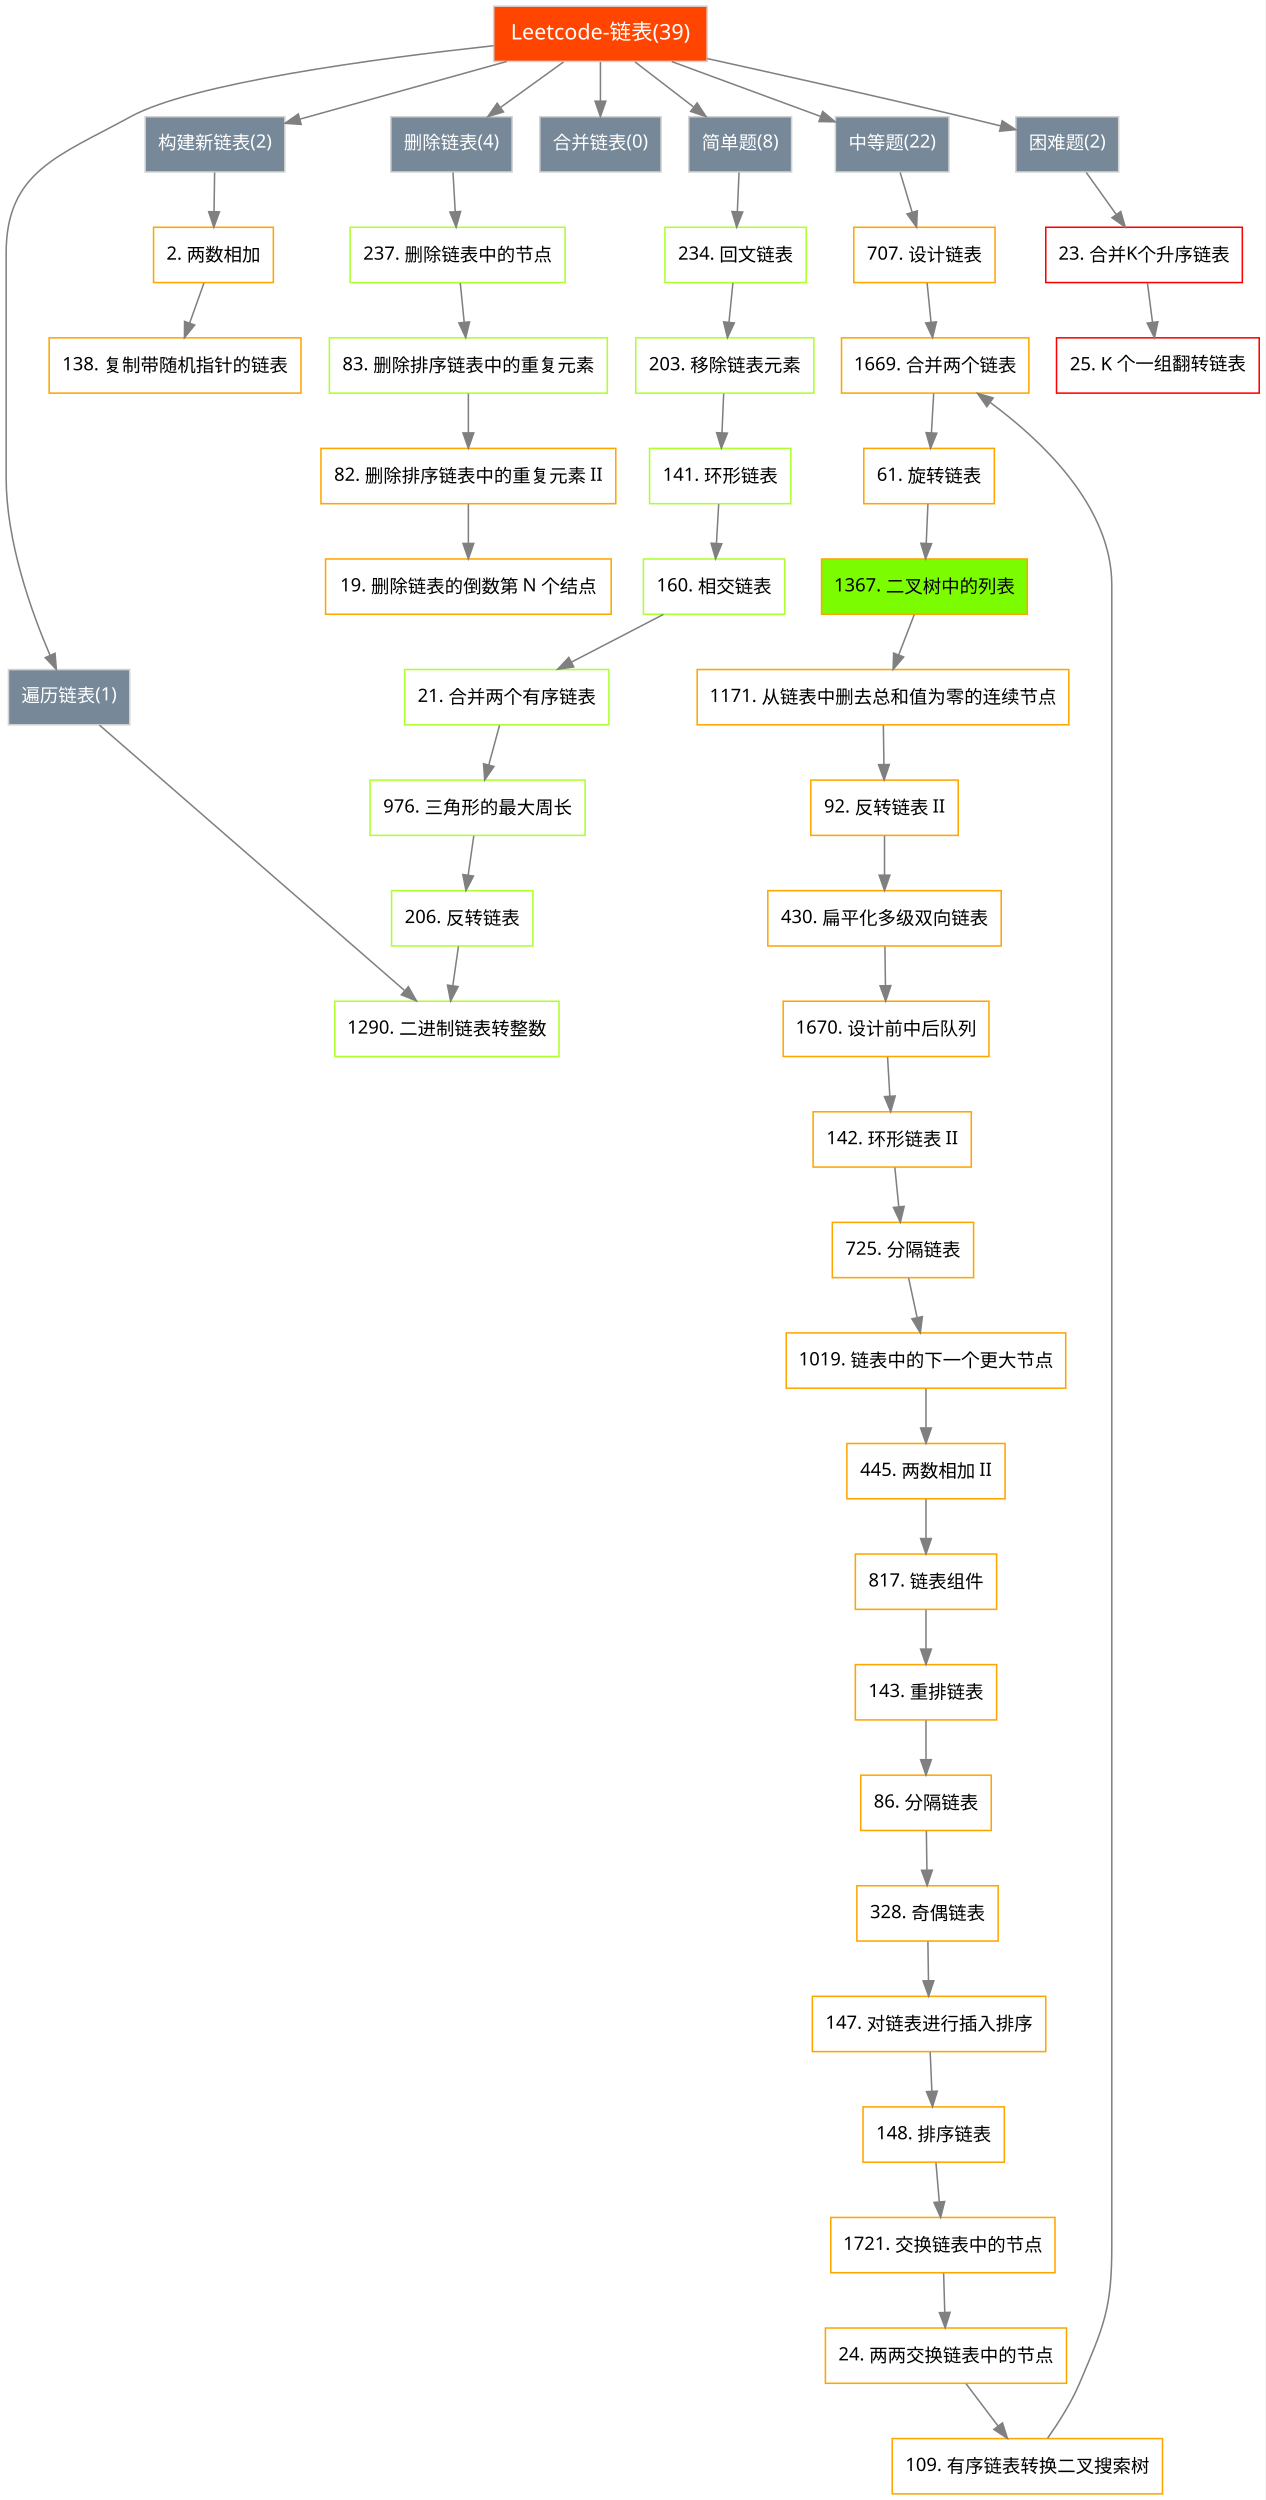
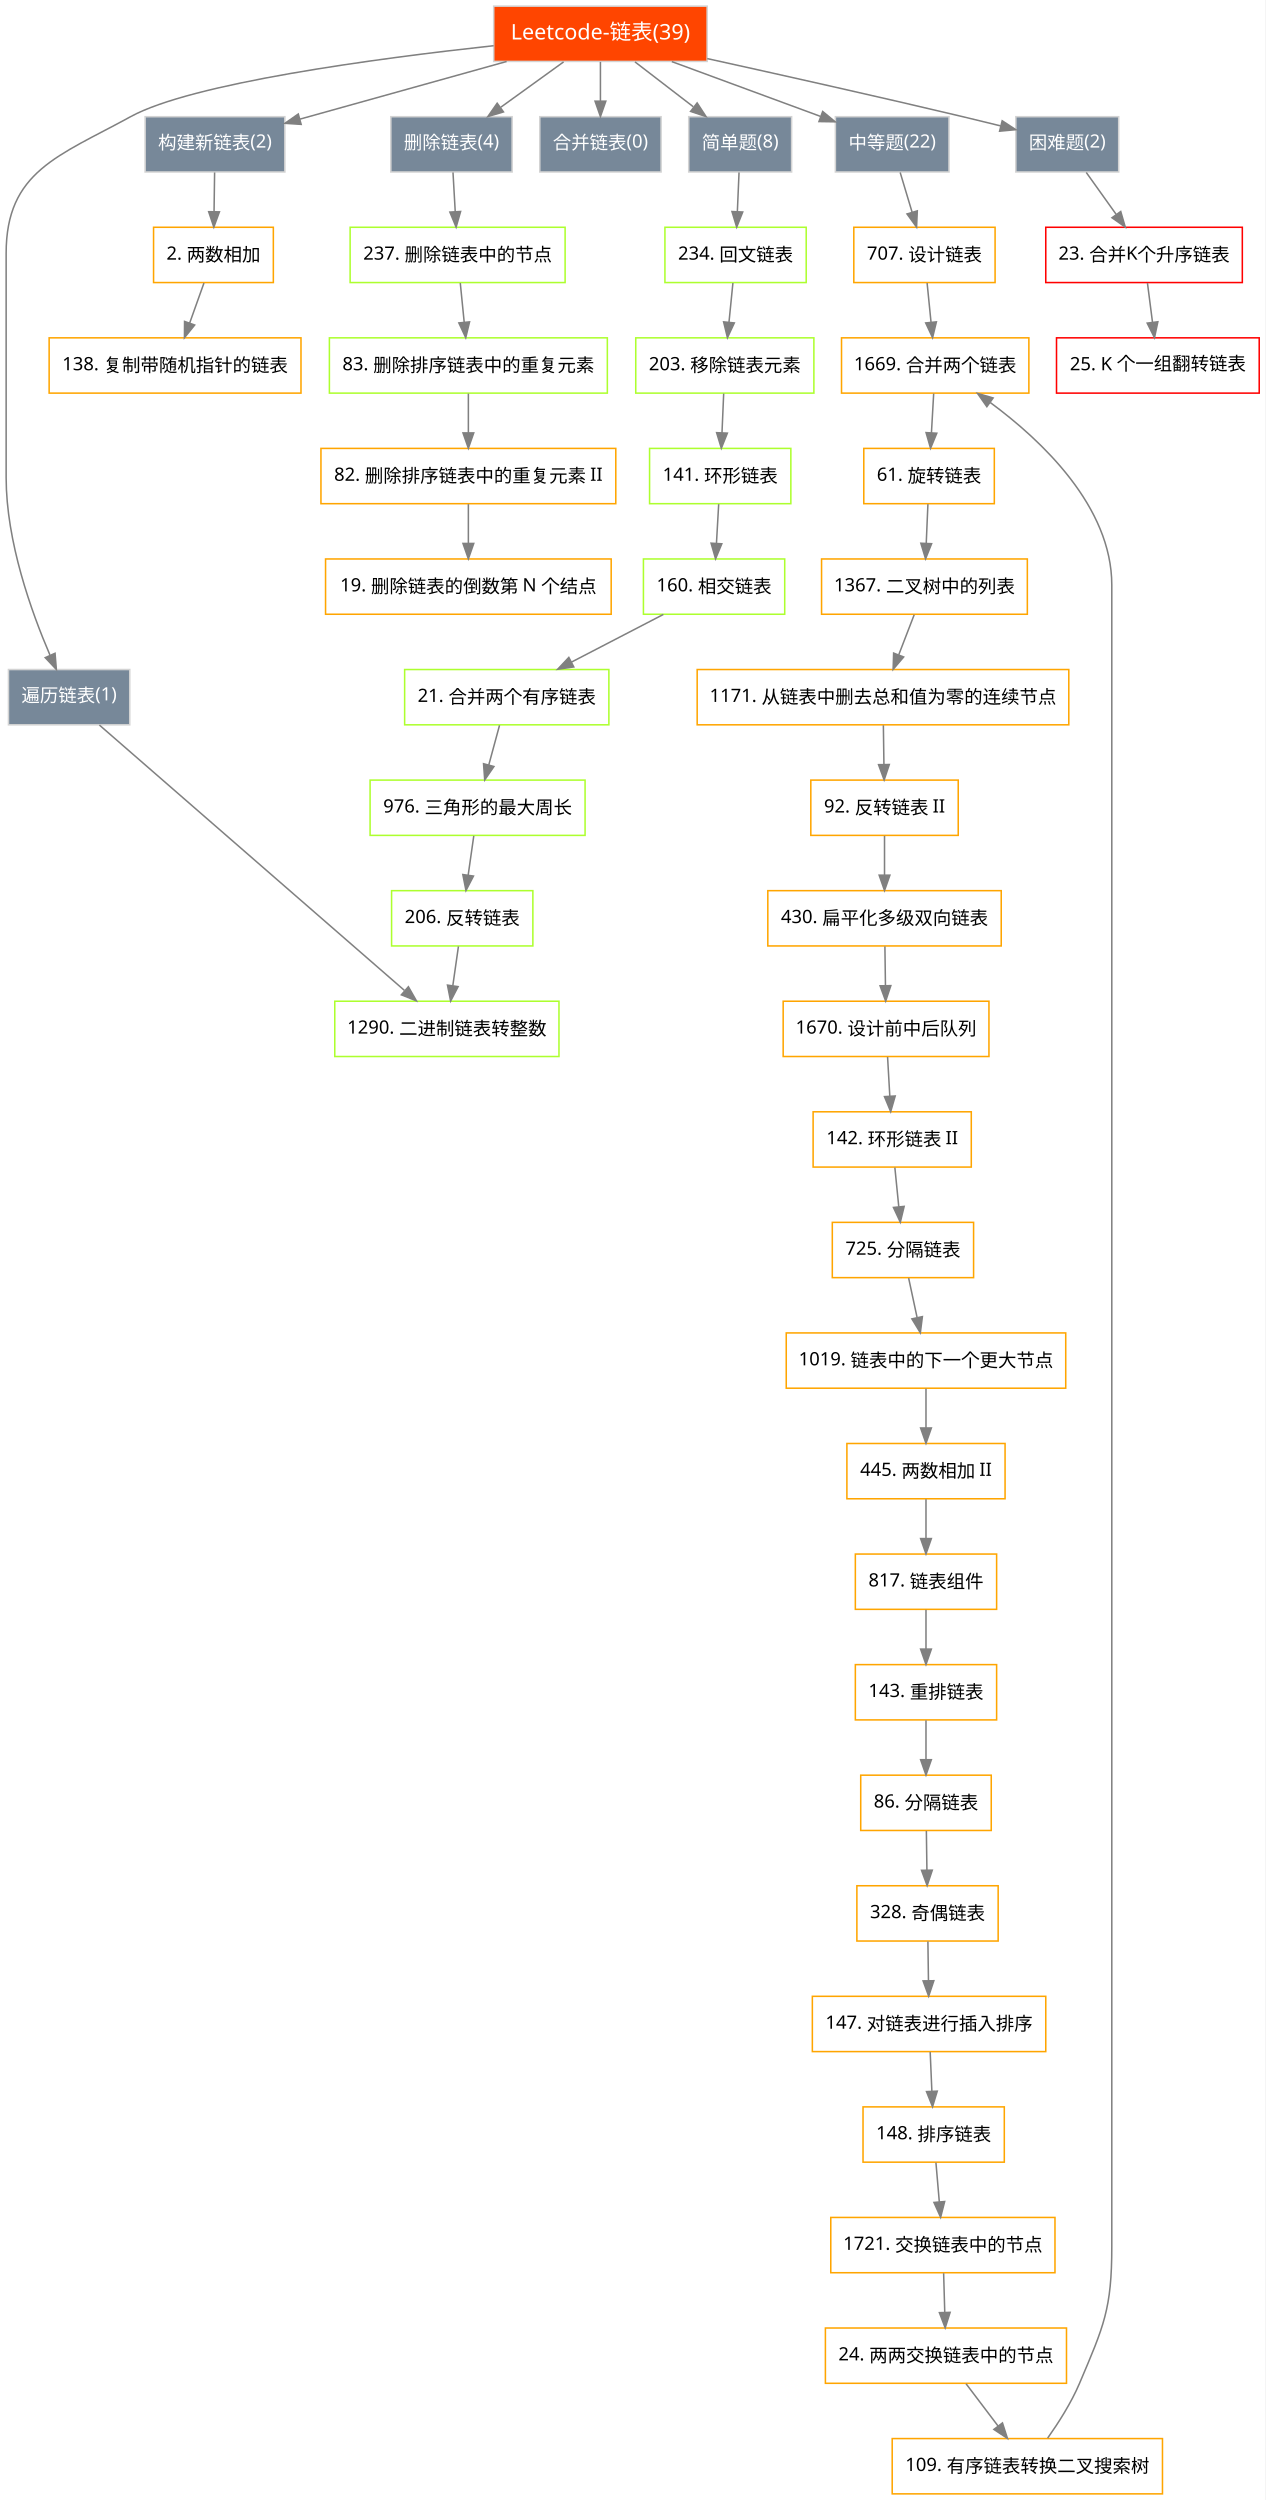
<svg xmlns="http://www.w3.org/2000/svg" xmlns:xlink="http://www.w3.org/1999/xlink" width="824pt" height="1628pt" viewBox="0.00 0.00 824.00 1628.00">
  <g id="graph0" class="graph" transform="scale(1 1) rotate(0) translate(4 1624)">
    <polygon fill="white" stroke="transparent" points="-4,4 -4,-1624 820,-1624 820,4 -4,4" />
    <g id="node1" class="node">
      <g id="a_node1">
        <a xlink:href="https://leetcode-cn.com/tag/linked-list" xlink:title="Leetcode-链表(39)" target="_parent">
          <polygon fill="orangered" stroke="lightgrey" points="456.5,-1620 317.5,-1620 317.5,-1584 456.5,-1584 456.5,-1620" />
          <text text-anchor="middle" x="387" y="-1598.3" font-family="Microsoft YaHei" font-size="14.00" fill="white">Leetcode-链表(39)</text>
        </a>
      </g>
    </g>
    <g id="node2" class="node">
      <polygon fill="lightslategray" stroke="lightgrey" points="80.5,-1188 1.5,-1188 1.5,-1152 80.5,-1152 80.5,-1188" />
      <text text-anchor="middle" x="41" y="-1166.9" font-family="Microsoft YaHei" font-size="12.00" fill="white">遍历链表(1)</text>
    </g>
    <g id="edge1" class="edge">
      <path fill="none" stroke="gray" d="M317.46,-1594.24C240.08,-1585.81 120.7,-1569.79 81,-1548 34.11,-1522.27 0,-1512.48 0,-1459 0,-1459 0,-1459 0,-1313 0,-1271.41 16.44,-1225.56 28.5,-1197.51" />
      <polygon fill="gray" stroke="gray" points="31.85,-1198.59 32.7,-1188.03 25.45,-1195.75 31.85,-1198.59" />
    </g>
    <g id="node4" class="node">
      <polygon fill="lightslategray" stroke="lightgrey" points="181.5,-1548 90.5,-1548 90.5,-1512 181.5,-1512 181.5,-1548" />
      <text text-anchor="middle" x="136" y="-1526.9" font-family="Microsoft YaHei" font-size="12.00" fill="white">构建新链表(2)</text>
    </g>
    <g id="edge3" class="edge">
      <path fill="none" stroke="gray" d="M325.92,-1583.97C284.85,-1572.51 231.16,-1557.54 191.34,-1546.43" />
      <polygon fill="gray" stroke="gray" points="192.11,-1543.01 181.53,-1543.7 190.23,-1549.76 192.11,-1543.01" />
    </g>
    <g id="node7" class="node">
      <polygon fill="lightslategray" stroke="lightgrey" points="329.5,-1548 250.5,-1548 250.5,-1512 329.5,-1512 329.5,-1548" />
      <text text-anchor="middle" x="290" y="-1526.9" font-family="Microsoft YaHei" font-size="12.00" fill="white">删除链表(4)</text>
    </g>
    <g id="edge6" class="edge">
      <path fill="none" stroke="gray" d="M363.02,-1583.7C350.69,-1574.8 335.48,-1563.82 322.15,-1554.2" />
      <polygon fill="gray" stroke="gray" points="323.86,-1551.12 313.7,-1548.1 319.76,-1556.79 323.86,-1551.12" />
    </g>
    <g id="node12" class="node">
      <polygon fill="lightslategray" stroke="lightgrey" points="426.5,-1548 347.5,-1548 347.5,-1512 426.5,-1512 426.5,-1548" />
      <text text-anchor="middle" x="387" y="-1526.9" font-family="Microsoft YaHei" font-size="12.00" fill="white">合并链表(0)</text>
    </g>
    <g id="edge11" class="edge">
      <path fill="none" stroke="gray" d="M387,-1583.7C387,-1575.98 387,-1566.71 387,-1558.11" />
      <polygon fill="gray" stroke="gray" points="390.5,-1558.1 387,-1548.1 383.5,-1558.1 390.5,-1558.1" />
    </g>
    <g id="node13" class="node">
      <polygon fill="lightslategray" stroke="lightgrey" points="511.5,-1548 444.5,-1548 444.5,-1512 511.5,-1512 511.5,-1548" />
      <text text-anchor="middle" x="478" y="-1526.9" font-family="Microsoft YaHei" font-size="12.00" fill="white">简单题(8)</text>
    </g>
    <g id="edge12" class="edge">
      <path fill="none" stroke="gray" d="M409.49,-1583.7C420.96,-1574.88 435.06,-1564.03 447.48,-1554.47" />
      <polygon fill="gray" stroke="gray" points="449.97,-1556.98 455.76,-1548.1 445.7,-1551.43 449.97,-1556.98" />
    </g>
    <g id="node21" class="node">
      <polygon fill="lightslategray" stroke="lightgrey" points="614,-1548 540,-1548 540,-1512 614,-1512 614,-1548" />
      <text text-anchor="middle" x="577" y="-1526.9" font-family="Microsoft YaHei" font-size="12.00" fill="white">中等题(22)</text>
    </g>
    <g id="edge21" class="edge">
      <path fill="none" stroke="gray" d="M433.48,-1583.88C462.89,-1573.04 500.79,-1559.08 530.25,-1548.22" />
      <polygon fill="gray" stroke="gray" points="531.73,-1551.41 539.9,-1544.67 529.31,-1544.84 531.73,-1551.41" />
    </g>
    <g id="node43" class="node">
      <polygon fill="lightslategray" stroke="lightgrey" points="724.5,-1548 657.5,-1548 657.5,-1512 724.5,-1512 724.5,-1548" />
      <text text-anchor="middle" x="691" y="-1526.9" font-family="Microsoft YaHei" font-size="12.00" fill="white">困难题(2)</text>
    </g>
    <g id="edge44" class="edge">
      <path fill="none" stroke="gray" d="M456.55,-1585.84C503.6,-1575.47 567.13,-1561.26 623,-1548 631,-1546.1 639.51,-1544.02 647.7,-1541.99" />
      <polygon fill="gray" stroke="gray" points="648.63,-1545.36 657.49,-1539.55 646.94,-1538.57 648.63,-1545.36" />
    </g>
    <g id="node3" class="node">
      <g id="a_node3">
        <a xlink:href="https://leetcode-cn.com/problems/convert-binary-number-in-a-linked-list-to-integer" xlink:title="1290. 二进制链表转整数" target="_parent">
          <polygon fill="none" stroke="greenyellow" points="360,-972 214,-972 214,-936 360,-936 360,-972" />
          <text text-anchor="middle" x="287" y="-950.9" font-family="Microsoft YaHei" font-size="12.00">1290. 二进制链表转整数</text>
        </a>
      </g>
    </g>
    <g id="edge2" class="edge">
      <path fill="none" stroke="gray" d="M60.72,-1151.85C104.35,-1113.89 209.18,-1022.7 259.34,-979.06" />
      <polygon fill="gray" stroke="gray" points="261.94,-981.44 267.19,-972.23 257.35,-976.16 261.94,-981.44" />
    </g>
    <g id="node5" class="node">
      <g id="a_node5">
        <a xlink:href="https://leetcode-cn.com/problems/add-two-numbers" xlink:title="2. 两数相加" target="_parent">
          <polygon fill="none" stroke="orange" points="174,-1476 96,-1476 96,-1440 174,-1440 174,-1476" />
          <text text-anchor="middle" x="135" y="-1454.9" font-family="Microsoft YaHei" font-size="12.00">2. 两数相加</text>
        </a>
      </g>
    </g>
    <g id="edge4" class="edge">
      <path fill="none" stroke="gray" d="M135.75,-1511.7C135.64,-1503.98 135.51,-1494.71 135.39,-1486.11" />
      <polygon fill="gray" stroke="gray" points="138.89,-1486.05 135.24,-1476.1 131.89,-1486.15 138.89,-1486.05" />
    </g>
    <g id="node6" class="node">
      <g id="a_node6">
        <a xlink:href="https://leetcode-cn.com/problems/copy-list-with-random-pointer" xlink:title="138. 复制带随机指针的链表" target="_parent">
          <polygon fill="none" stroke="orange" points="192,-1404 28,-1404 28,-1368 192,-1368 192,-1404" />
          <text text-anchor="middle" x="110" y="-1382.9" font-family="Microsoft YaHei" font-size="12.00">138. 复制带随机指针的链表</text>
        </a>
      </g>
    </g>
    <g id="edge5" class="edge">
      <path fill="none" stroke="gray" d="M128.82,-1439.7C126,-1431.81 122.61,-1422.3 119.48,-1413.55" />
      <polygon fill="gray" stroke="gray" points="122.77,-1412.34 116.11,-1404.1 116.18,-1414.7 122.77,-1412.34" />
    </g>
    <g id="node8" class="node">
      <g id="a_node8">
        <a xlink:href="https://leetcode-cn.com/problems/delete-node-in-a-linked-list" xlink:title="237. 删除链表中的节点" target="_parent">
          <polygon fill="none" stroke="greenyellow" points="364,-1476 224,-1476 224,-1440 364,-1440 364,-1476" />
          <text text-anchor="middle" x="294" y="-1454.9" font-family="Microsoft YaHei" font-size="12.00">237. 删除链表中的节点</text>
        </a>
      </g>
    </g>
    <g id="edge7" class="edge">
      <path fill="none" stroke="gray" d="M290.99,-1511.7C291.43,-1503.98 291.96,-1494.71 292.45,-1486.11" />
      <polygon fill="gray" stroke="gray" points="295.95,-1486.29 293.02,-1476.1 288.96,-1485.89 295.95,-1486.29" />
    </g>
    <g id="node9" class="node">
      <g id="a_node9">
        <a xlink:href="https://leetcode-cn.com/problems/remove-duplicates-from-sorted-list" xlink:title="83. 删除排序链表中的重复元素" target="_parent">
          <polygon fill="none" stroke="greenyellow" points="391.5,-1404 210.5,-1404 210.5,-1368 391.5,-1368 391.5,-1404" />
          <text text-anchor="middle" x="301" y="-1382.9" font-family="Microsoft YaHei" font-size="12.00">83. 删除排序链表中的重复元素</text>
        </a>
      </g>
    </g>
    <g id="edge8" class="edge">
      <path fill="none" stroke="gray" d="M295.73,-1439.7C296.5,-1431.98 297.43,-1422.71 298.29,-1414.11" />
      <polygon fill="gray" stroke="gray" points="301.78,-1414.4 299.29,-1404.1 294.81,-1413.71 301.78,-1414.4" />
    </g>
    <g id="node10" class="node">
      <g id="a_node10">
        <a xlink:href="https://leetcode-cn.com/problems/remove-duplicates-from-sorted-list-ii" xlink:title="82. 删除排序链表中的重复元素 II" target="_parent">
          <polygon fill="none" stroke="orange" points="397,-1332 205,-1332 205,-1296 397,-1296 397,-1332" />
          <text text-anchor="middle" x="301" y="-1310.9" font-family="Microsoft YaHei" font-size="12.00">82. 删除排序链表中的重复元素 II</text>
        </a>
      </g>
    </g>
    <g id="edge9" class="edge">
      <path fill="none" stroke="gray" d="M301,-1367.7C301,-1359.98 301,-1350.71 301,-1342.11" />
      <polygon fill="gray" stroke="gray" points="304.5,-1342.1 301,-1332.1 297.5,-1342.1 304.5,-1342.1" />
    </g>
    <g id="node11" class="node">
      <g id="a_node11">
        <a xlink:href="https://leetcode-cn.com/problems/remove-nth-node-from-end-of-list" xlink:title="19. 删除链表的倒数第 N 个结点" target="_parent">
          <polygon fill="none" stroke="orange" points="394,-1260 208,-1260 208,-1224 394,-1224 394,-1260" />
          <text text-anchor="middle" x="301" y="-1238.9" font-family="Microsoft YaHei" font-size="12.00">19. 删除链表的倒数第 N 个结点</text>
        </a>
      </g>
    </g>
    <g id="edge10" class="edge">
      <path fill="none" stroke="gray" d="M301,-1295.7C301,-1287.98 301,-1278.71 301,-1270.11" />
      <polygon fill="gray" stroke="gray" points="304.5,-1270.1 301,-1260.1 297.5,-1270.1 304.5,-1270.1" />
    </g>
    <g id="node14" class="node">
      <g id="a_node14">
        <a xlink:href="https://leetcode-cn.com/problems/palindrome-linked-list" xlink:title="234. 回文链表" target="_parent">
          <polygon fill="none" stroke="greenyellow" points="521,-1476 429,-1476 429,-1440 521,-1440 521,-1476" />
          <text text-anchor="middle" x="475" y="-1454.9" font-family="Microsoft YaHei" font-size="12.00">234. 回文链表</text>
        </a>
      </g>
    </g>
    <g id="edge13" class="edge">
      <path fill="none" stroke="gray" d="M477.26,-1511.7C476.93,-1503.98 476.53,-1494.71 476.16,-1486.11" />
      <polygon fill="gray" stroke="gray" points="479.66,-1485.95 475.73,-1476.1 472.66,-1486.25 479.66,-1485.95" />
    </g>
    <g id="node15" class="node">
      <g id="a_node15">
        <a xlink:href="https://leetcode-cn.com/problems/remove-linked-list-elements" xlink:title="203. 移除链表元素" target="_parent">
          <polygon fill="none" stroke="greenyellow" points="526,-1404 410,-1404 410,-1368 526,-1368 526,-1404" />
          <text text-anchor="middle" x="468" y="-1382.9" font-family="Microsoft YaHei" font-size="12.00">203. 移除链表元素</text>
        </a>
      </g>
    </g>
    <g id="edge14" class="edge">
      <path fill="none" stroke="gray" d="M473.27,-1439.7C472.5,-1431.98 471.57,-1422.71 470.71,-1414.11" />
      <polygon fill="gray" stroke="gray" points="474.19,-1413.71 469.71,-1404.1 467.22,-1414.4 474.19,-1413.71" />
    </g>
    <g id="node16" class="node">
      <g id="a_node16">
        <a xlink:href="https://leetcode-cn.com/problems/linked-list-cycle" xlink:title="141. 环形链表" target="_parent">
          <polygon fill="none" stroke="greenyellow" points="511,-1332 419,-1332 419,-1296 511,-1296 511,-1332" />
          <text text-anchor="middle" x="465" y="-1310.9" font-family="Microsoft YaHei" font-size="12.00">141. 环形链表</text>
        </a>
      </g>
    </g>
    <g id="edge15" class="edge">
      <path fill="none" stroke="gray" d="M467.26,-1367.7C466.93,-1359.98 466.53,-1350.71 466.16,-1342.11" />
      <polygon fill="gray" stroke="gray" points="469.66,-1341.95 465.73,-1332.1 462.66,-1342.25 469.66,-1341.95" />
    </g>
    <g id="node17" class="node">
      <g id="a_node17">
        <a xlink:href="https://leetcode-cn.com/problems/intersection-of-two-linked-lists" xlink:title="160. 相交链表" target="_parent">
          <polygon fill="none" stroke="greenyellow" points="507,-1260 415,-1260 415,-1224 507,-1224 507,-1260" />
          <text text-anchor="middle" x="461" y="-1238.9" font-family="Microsoft YaHei" font-size="12.00">160. 相交链表</text>
        </a>
      </g>
    </g>
    <g id="edge16" class="edge">
      <path fill="none" stroke="gray" d="M464.01,-1295.7C463.57,-1287.98 463.04,-1278.71 462.55,-1270.11" />
      <polygon fill="gray" stroke="gray" points="466.04,-1269.89 461.98,-1260.1 459.05,-1270.29 466.04,-1269.89" />
    </g>
    <g id="node18" class="node">
      <g id="a_node18">
        <a xlink:href="https://leetcode-cn.com/problems/merge-two-sorted-lists" xlink:title="21. 合并两个有序链表" target="_parent">
          <polygon fill="none" stroke="greenyellow" points="392.5,-1188 259.5,-1188 259.5,-1152 392.5,-1152 392.5,-1188" />
          <text text-anchor="middle" x="326" y="-1166.9" font-family="Microsoft YaHei" font-size="12.00">21. 合并两个有序链表</text>
        </a>
      </g>
    </g>
    <g id="edge17" class="edge">
      <path fill="none" stroke="gray" d="M427.98,-1223.88C409.92,-1214.51 387.35,-1202.81 368.05,-1192.8" />
      <polygon fill="gray" stroke="gray" points="369.64,-1189.69 359.15,-1188.19 366.42,-1195.9 369.64,-1189.69" />
    </g>
    <g id="node19" class="node">
      <g id="a_node19">
        <a xlink:href="https://leetcode-cn.com/problems/largest-perimeter-triangle" xlink:title="976. 三角形的最大周长" target="_parent">
          <polygon fill="none" stroke="greenyellow" points="377,-1116 237,-1116 237,-1080 377,-1080 377,-1116" />
          <text text-anchor="middle" x="307" y="-1094.9" font-family="Microsoft YaHei" font-size="12.00">976. 三角形的最大周长</text>
        </a>
      </g>
    </g>
    <g id="edge18" class="edge">
      <path fill="none" stroke="gray" d="M321.3,-1151.7C319.19,-1143.9 316.64,-1134.51 314.28,-1125.83" />
      <polygon fill="gray" stroke="gray" points="317.64,-1124.84 311.64,-1116.1 310.88,-1126.67 317.64,-1124.84" />
    </g>
    <g id="node20" class="node">
      <g id="a_node20">
        <a xlink:href="https://leetcode-cn.com/problems/reverse-linked-list" xlink:title="206. 反转链表" target="_parent">
          <polygon fill="none" stroke="greenyellow" points="343,-1044 251,-1044 251,-1008 343,-1008 343,-1044" />
          <text text-anchor="middle" x="297" y="-1022.9" font-family="Microsoft YaHei" font-size="12.00">206. 反转链表</text>
        </a>
      </g>
    </g>
    <g id="edge19" class="edge">
      <path fill="none" stroke="gray" d="M304.53,-1079.7C303.43,-1071.98 302.1,-1062.71 300.87,-1054.11" />
      <polygon fill="gray" stroke="gray" points="304.32,-1053.51 299.44,-1044.1 297.39,-1054.5 304.32,-1053.51" />
    </g>
    <g id="edge20" class="edge">
      <path fill="none" stroke="gray" d="M294.53,-1007.7C293.43,-999.98 292.1,-990.71 290.87,-982.11" />
      <polygon fill="gray" stroke="gray" points="294.32,-981.51 289.44,-972.1 287.39,-982.5 294.32,-981.51" />
    </g>
    <g id="node22" class="node">
      <g id="a_node22">
        <a xlink:href="https://leetcode-cn.com/problems/design-linked-list" xlink:title="707. 设计链表" target="_parent">
          <polygon fill="none" stroke="orange" points="644,-1476 552,-1476 552,-1440 644,-1440 644,-1476" />
          <text text-anchor="middle" x="598" y="-1454.9" font-family="Microsoft YaHei" font-size="12.00">707. 设计链表</text>
        </a>
      </g>
    </g>
    <g id="edge22" class="edge">
      <path fill="none" stroke="gray" d="M582.19,-1511.7C584.53,-1503.9 587.35,-1494.51 589.95,-1485.83" />
      <polygon fill="gray" stroke="gray" points="593.35,-1486.69 592.87,-1476.1 586.64,-1484.68 593.35,-1486.69" />
    </g>
    <g id="node23" class="node">
      <g id="a_node23">
        <a xlink:href="https://leetcode-cn.com/problems/merge-in-between-linked-lists" xlink:title="1669. 合并两个链表" target="_parent">
          <polygon fill="none" stroke="orange" points="666,-1404 544,-1404 544,-1368 666,-1368 666,-1404" />
          <text text-anchor="middle" x="605" y="-1382.9" font-family="Microsoft YaHei" font-size="12.00">1669. 合并两个链表</text>
        </a>
      </g>
    </g>
    <g id="edge23" class="edge">
      <path fill="none" stroke="gray" d="M599.73,-1439.7C600.5,-1431.98 601.43,-1422.71 602.29,-1414.11" />
      <polygon fill="gray" stroke="gray" points="605.78,-1414.4 603.29,-1404.1 598.81,-1413.71 605.78,-1414.4" />
    </g>
    <g id="node24" class="node">
      <g id="a_node24">
        <a xlink:href="https://leetcode-cn.com/problems/rotate-list" xlink:title="61. 旋转链表" target="_parent">
          <polygon fill="none" stroke="orange" points="643.5,-1332 558.5,-1332 558.5,-1296 643.5,-1296 643.5,-1332" />
          <text text-anchor="middle" x="601" y="-1310.9" font-family="Microsoft YaHei" font-size="12.00">61. 旋转链表</text>
        </a>
      </g>
    </g>
    <g id="edge24" class="edge">
      <path fill="none" stroke="gray" d="M604.01,-1367.7C603.57,-1359.98 603.04,-1350.71 602.55,-1342.11" />
      <polygon fill="gray" stroke="gray" points="606.04,-1341.89 601.98,-1332.1 599.05,-1342.29 606.04,-1341.89" />
    </g>
    <g id="node25" class="node">
      <g id="a_node25">
        <a xlink:href="https://leetcode-cn.com/problems/linked-list-in-binary-tree" xlink:title="1367. 二叉树中的列表" target="_parent">
-           <polygon fill="lawngreen" stroke="orange" points="665,-1260 531,-1260 531,-1224 665,-1224 665,-1260" />
+           <polygon fill="none" stroke="orange" points="665,-1260 531,-1260 531,-1224 665,-1224 665,-1260" />
          <text text-anchor="middle" x="598" y="-1238.9" font-family="Microsoft YaHei" font-size="12.00">1367. 二叉树中的列表</text>
        </a>
      </g>
    </g>
    <g id="edge25" class="edge">
      <path fill="none" stroke="gray" d="M600.26,-1295.7C599.93,-1287.98 599.53,-1278.71 599.16,-1270.11" />
      <polygon fill="gray" stroke="gray" points="602.66,-1269.95 598.73,-1260.1 595.66,-1270.25 602.66,-1269.95" />
    </g>
    <g id="node26" class="node">
      <g id="a_node26">
        <a xlink:href="https://leetcode-cn.com/problems/remove-zero-sum-consecutive-nodes-from-linked-list" xlink:title="1171. 从链表中删去总和值为零的连续节点" target="_parent">
          <polygon fill="none" stroke="orange" points="692,-1188 450,-1188 450,-1152 692,-1152 692,-1188" />
          <text text-anchor="middle" x="571" y="-1166.9" font-family="Microsoft YaHei" font-size="12.00">1171. 从链表中删去总和值为零的连续节点</text>
        </a>
      </g>
    </g>
    <g id="edge26" class="edge">
      <path fill="none" stroke="gray" d="M591.33,-1223.7C588.29,-1215.81 584.62,-1206.3 581.24,-1197.55" />
      <polygon fill="gray" stroke="gray" points="584.46,-1196.17 577.6,-1188.1 577.93,-1198.69 584.46,-1196.17" />
    </g>
    <g id="node27" class="node">
      <g id="a_node27">
        <a xlink:href="https://leetcode-cn.com/problems/reverse-linked-list-ii" xlink:title="92. 反转链表 II" target="_parent">
          <polygon fill="none" stroke="orange" points="620,-1116 524,-1116 524,-1080 620,-1080 620,-1116" />
          <text text-anchor="middle" x="572" y="-1094.9" font-family="Microsoft YaHei" font-size="12.00">92. 反转链表 II</text>
        </a>
      </g>
    </g>
    <g id="edge27" class="edge">
      <path fill="none" stroke="gray" d="M571.25,-1151.7C571.36,-1143.98 571.49,-1134.71 571.61,-1126.11" />
      <polygon fill="gray" stroke="gray" points="575.11,-1126.15 571.76,-1116.1 568.11,-1126.05 575.11,-1126.15" />
    </g>
    <g id="node28" class="node">
      <g id="a_node28">
        <a xlink:href="https://leetcode-cn.com/problems/flatten-a-multilevel-doubly-linked-list" xlink:title="430. 扁平化多级双向链表" target="_parent">
          <polygon fill="none" stroke="orange" points="648,-1044 496,-1044 496,-1008 648,-1008 648,-1044" />
          <text text-anchor="middle" x="572" y="-1022.9" font-family="Microsoft YaHei" font-size="12.00">430. 扁平化多级双向链表</text>
        </a>
      </g>
    </g>
    <g id="edge28" class="edge">
      <path fill="none" stroke="gray" d="M572,-1079.7C572,-1071.98 572,-1062.71 572,-1054.11" />
      <polygon fill="gray" stroke="gray" points="575.5,-1054.1 572,-1044.1 568.5,-1054.1 575.5,-1054.1" />
    </g>
    <g id="node29" class="node">
      <g id="a_node29">
        <a xlink:href="https://leetcode-cn.com/problems/design-front-middle-back-queue" xlink:title="1670. 设计前中后队列" target="_parent">
          <polygon fill="none" stroke="orange" points="640,-972 506,-972 506,-936 640,-936 640,-972" />
          <text text-anchor="middle" x="573" y="-950.9" font-family="Microsoft YaHei" font-size="12.00">1670. 设计前中后队列</text>
        </a>
      </g>
    </g>
    <g id="edge29" class="edge">
      <path fill="none" stroke="gray" d="M572.25,-1007.7C572.36,-999.98 572.49,-990.71 572.61,-982.11" />
      <polygon fill="gray" stroke="gray" points="576.11,-982.15 572.76,-972.1 569.11,-982.05 576.11,-982.15" />
    </g>
    <g id="node30" class="node">
      <g id="a_node30">
        <a xlink:href="https://leetcode-cn.com/problems/linked-list-cycle-ii" xlink:title="142. 环形链表 II" target="_parent">
          <polygon fill="none" stroke="orange" points="628.5,-900 525.5,-900 525.5,-864 628.5,-864 628.5,-900" />
          <text text-anchor="middle" x="577" y="-878.9" font-family="Microsoft YaHei" font-size="12.00">142. 环形链表 II</text>
        </a>
      </g>
    </g>
    <g id="edge30" class="edge">
      <path fill="none" stroke="gray" d="M573.99,-935.7C574.43,-927.98 574.96,-918.71 575.45,-910.11" />
      <polygon fill="gray" stroke="gray" points="578.95,-910.29 576.02,-900.1 571.96,-909.89 578.95,-910.29" />
    </g>
    <g id="node31" class="node">
      <g id="a_node31">
        <a xlink:href="https://leetcode-cn.com/problems/split-linked-list-in-parts" xlink:title="725. 分隔链表" target="_parent">
          <polygon fill="none" stroke="orange" points="630,-828 538,-828 538,-792 630,-792 630,-828" />
          <text text-anchor="middle" x="584" y="-806.9" font-family="Microsoft YaHei" font-size="12.00">725. 分隔链表</text>
        </a>
      </g>
    </g>
    <g id="edge31" class="edge">
      <path fill="none" stroke="gray" d="M578.73,-863.7C579.5,-855.98 580.43,-846.71 581.29,-838.11" />
      <polygon fill="gray" stroke="gray" points="584.78,-838.4 582.29,-828.1 577.81,-837.71 584.78,-838.4" />
    </g>
    <g id="node32" class="node">
      <g id="a_node32">
        <a xlink:href="https://leetcode-cn.com/problems/next-greater-node-in-linked-list" xlink:title="1019. 链表中的下一个更大节点" target="_parent">
          <polygon fill="none" stroke="orange" points="690,-756 508,-756 508,-720 690,-720 690,-756" />
          <text text-anchor="middle" x="599" y="-734.9" font-family="Microsoft YaHei" font-size="12.00">1019. 链表中的下一个更大节点</text>
        </a>
      </g>
    </g>
    <g id="edge32" class="edge">
      <path fill="none" stroke="gray" d="M587.71,-791.7C589.36,-783.98 591.35,-774.71 593.19,-766.11" />
      <polygon fill="gray" stroke="gray" points="596.66,-766.62 595.33,-756.1 589.82,-765.15 596.66,-766.62" />
    </g>
    <g id="node33" class="node">
      <g id="a_node33">
        <a xlink:href="https://leetcode-cn.com/problems/add-two-numbers-ii" xlink:title="445. 两数相加 II" target="_parent">
          <polygon fill="none" stroke="orange" points="650.5,-684 547.5,-684 547.5,-648 650.5,-648 650.5,-684" />
          <text text-anchor="middle" x="599" y="-662.9" font-family="Microsoft YaHei" font-size="12.00">445. 两数相加 II</text>
        </a>
      </g>
    </g>
    <g id="edge33" class="edge">
      <path fill="none" stroke="gray" d="M599,-719.7C599,-711.98 599,-702.71 599,-694.11" />
      <polygon fill="gray" stroke="gray" points="602.5,-694.1 599,-684.1 595.5,-694.1 602.5,-694.1" />
    </g>
    <g id="node34" class="node">
      <g id="a_node34">
        <a xlink:href="https://leetcode-cn.com/problems/linked-list-components" xlink:title="817. 链表组件" target="_parent">
          <polygon fill="none" stroke="orange" points="645,-612 553,-612 553,-576 645,-576 645,-612" />
          <text text-anchor="middle" x="599" y="-590.9" font-family="Microsoft YaHei" font-size="12.00">817. 链表组件</text>
        </a>
      </g>
    </g>
    <g id="edge34" class="edge">
      <path fill="none" stroke="gray" d="M599,-647.7C599,-639.98 599,-630.71 599,-622.11" />
      <polygon fill="gray" stroke="gray" points="602.5,-622.1 599,-612.1 595.5,-622.1 602.5,-622.1" />
    </g>
    <g id="node35" class="node">
      <g id="a_node35">
        <a xlink:href="https://leetcode-cn.com/problems/reorder-list" xlink:title="143. 重排链表" target="_parent">
          <polygon fill="none" stroke="orange" points="645,-540 553,-540 553,-504 645,-504 645,-540" />
          <text text-anchor="middle" x="599" y="-518.9" font-family="Microsoft YaHei" font-size="12.00">143. 重排链表</text>
        </a>
      </g>
    </g>
    <g id="edge35" class="edge">
      <path fill="none" stroke="gray" d="M599,-575.7C599,-567.98 599,-558.71 599,-550.11" />
      <polygon fill="gray" stroke="gray" points="602.5,-550.1 599,-540.1 595.5,-550.1 602.5,-550.1" />
    </g>
    <g id="node36" class="node">
      <g id="a_node36">
        <a xlink:href="https://leetcode-cn.com/problems/partition-list" xlink:title="86. 分隔链表" target="_parent">
          <polygon fill="none" stroke="orange" points="641.5,-468 556.5,-468 556.5,-432 641.5,-432 641.5,-468" />
          <text text-anchor="middle" x="599" y="-446.9" font-family="Microsoft YaHei" font-size="12.00">86. 分隔链表</text>
        </a>
      </g>
    </g>
    <g id="edge36" class="edge">
      <path fill="none" stroke="gray" d="M599,-503.7C599,-495.98 599,-486.71 599,-478.11" />
      <polygon fill="gray" stroke="gray" points="602.5,-478.1 599,-468.1 595.5,-478.1 602.5,-478.1" />
    </g>
    <g id="node37" class="node">
      <g id="a_node37">
        <a xlink:href="https://leetcode-cn.com/problems/odd-even-linked-list" xlink:title="328. 奇偶链表" target="_parent">
          <polygon fill="none" stroke="orange" points="646,-396 554,-396 554,-360 646,-360 646,-396" />
          <text text-anchor="middle" x="600" y="-374.9" font-family="Microsoft YaHei" font-size="12.00">328. 奇偶链表</text>
        </a>
      </g>
    </g>
    <g id="edge37" class="edge">
      <path fill="none" stroke="gray" d="M599.25,-431.7C599.36,-423.98 599.49,-414.71 599.61,-406.11" />
      <polygon fill="gray" stroke="gray" points="603.11,-406.15 599.76,-396.1 596.11,-406.05 603.11,-406.15" />
    </g>
    <g id="node38" class="node">
      <g id="a_node38">
        <a xlink:href="https://leetcode-cn.com/problems/insertion-sort-list" xlink:title="147. 对链表进行插入排序" target="_parent">
          <polygon fill="none" stroke="orange" points="677,-324 525,-324 525,-288 677,-288 677,-324" />
          <text text-anchor="middle" x="601" y="-302.9" font-family="Microsoft YaHei" font-size="12.00">147. 对链表进行插入排序</text>
        </a>
      </g>
    </g>
    <g id="edge38" class="edge">
      <path fill="none" stroke="gray" d="M600.25,-359.7C600.36,-351.98 600.49,-342.71 600.61,-334.11" />
      <polygon fill="gray" stroke="gray" points="604.11,-334.15 600.76,-324.1 597.11,-334.05 604.11,-334.15" />
    </g>
    <g id="node39" class="node">
      <g id="a_node39">
        <a xlink:href="https://leetcode-cn.com/problems/sort-list" xlink:title="148. 排序链表" target="_parent">
          <polygon fill="none" stroke="orange" points="650,-252 558,-252 558,-216 650,-216 650,-252" />
          <text text-anchor="middle" x="604" y="-230.9" font-family="Microsoft YaHei" font-size="12.00">148. 排序链表</text>
        </a>
      </g>
    </g>
    <g id="edge39" class="edge">
      <path fill="none" stroke="gray" d="M601.74,-287.7C602.07,-279.98 602.47,-270.71 602.84,-262.11" />
      <polygon fill="gray" stroke="gray" points="606.34,-262.25 603.27,-252.1 599.34,-261.95 606.34,-262.25" />
    </g>
    <g id="node40" class="node">
      <g id="a_node40">
        <a xlink:href="https://leetcode-cn.com/problems/swapping-nodes-in-a-linked-list" xlink:title="1721. 交换链表中的节点" target="_parent">
          <polygon fill="none" stroke="orange" points="683,-180 537,-180 537,-144 683,-144 683,-180" />
          <text text-anchor="middle" x="610" y="-158.9" font-family="Microsoft YaHei" font-size="12.00">1721. 交换链表中的节点</text>
        </a>
      </g>
    </g>
    <g id="edge40" class="edge">
      <path fill="none" stroke="gray" d="M605.48,-215.7C606.14,-207.98 606.94,-198.71 607.68,-190.11" />
      <polygon fill="gray" stroke="gray" points="611.17,-190.37 608.53,-180.1 604.19,-189.77 611.17,-190.37" />
    </g>
    <g id="node41" class="node">
      <g id="a_node41">
        <a xlink:href="https://leetcode-cn.com/problems/swap-nodes-in-pairs" xlink:title="24. 两两交换链表中的节点" target="_parent">
          <polygon fill="none" stroke="orange" points="690.5,-108 533.5,-108 533.5,-72 690.5,-72 690.5,-108" />
          <text text-anchor="middle" x="612" y="-86.9" font-family="Microsoft YaHei" font-size="12.00">24. 两两交换链表中的节点</text>
        </a>
      </g>
    </g>
    <g id="edge41" class="edge">
      <path fill="none" stroke="gray" d="M610.49,-143.7C610.71,-135.98 610.98,-126.71 611.23,-118.11" />
      <polygon fill="gray" stroke="gray" points="614.72,-118.2 611.51,-108.1 607.73,-118 614.72,-118.2" />
    </g>
    <g id="node42" class="node">
      <g id="a_node42">
        <a xlink:href="https://leetcode-cn.com/problems/convert-sorted-list-to-binary-search-tree" xlink:title="109. 有序链表转换二叉搜索树" target="_parent">
          <polygon fill="none" stroke="orange" points="753,-36 577,-36 577,0 753,0 753,-36" />
          <text text-anchor="middle" x="665" y="-14.9" font-family="Microsoft YaHei" font-size="12.00">109. 有序链表转换二叉搜索树</text>
        </a>
      </g>
    </g>
    <g id="edge42" class="edge">
      <path fill="none" stroke="gray" d="M625.1,-71.7C631.39,-63.39 639.05,-53.28 645.96,-44.14" />
      <polygon fill="gray" stroke="gray" points="648.8,-46.19 652.05,-36.1 643.22,-41.96 648.8,-46.19" />
    </g>
    <g id="edge43" class="edge">
      <path fill="none" stroke="gray" d="M678.24,-36.31C685.3,-46.28 693.62,-59.32 699,-72 714.87,-109.42 720,-120.36 720,-161 720,-1243 720,-1243 720,-1243 720,-1294.03 674.59,-1337 640.84,-1361.89" />
      <polygon fill="gray" stroke="gray" points="638.64,-1359.16 632.55,-1367.82 642.72,-1364.85 638.64,-1359.16" />
    </g>
    <g id="node44" class="node">
      <g id="a_node44">
        <a xlink:href="https://leetcode-cn.com/problems/merge-k-sorted-lists" xlink:title="23. 合并K个升序链表" target="_parent">
          <polygon fill="none" stroke="red" points="805,-1476 677,-1476 677,-1440 805,-1440 805,-1476" />
          <text text-anchor="middle" x="741" y="-1454.9" font-family="Microsoft YaHei" font-size="12.00">23. 合并K个升序链表</text>
        </a>
      </g>
    </g>
    <g id="edge45" class="edge">
      <path fill="none" stroke="gray" d="M703.36,-1511.7C709.23,-1503.47 716.37,-1493.48 722.84,-1484.42" />
      <polygon fill="gray" stroke="gray" points="725.82,-1486.28 728.78,-1476.1 720.12,-1482.21 725.82,-1486.28" />
    </g>
    <g id="node45" class="node">
      <g id="a_node45">
        <a xlink:href="https://leetcode-cn.com/problems/reverse-nodes-in-k-group" xlink:title="25. K 个一组翻转链表" target="_parent">
          <polygon fill="none" stroke="red" points="816,-1404 684,-1404 684,-1368 816,-1368 816,-1404" />
          <text text-anchor="middle" x="750" y="-1382.9" font-family="Microsoft YaHei" font-size="12.00">25. K 个一组翻转链表</text>
        </a>
      </g>
    </g>
    <g id="edge46" class="edge">
      <path fill="none" stroke="gray" d="M743.22,-1439.7C744.22,-1431.98 745.41,-1422.71 746.51,-1414.11" />
      <polygon fill="gray" stroke="gray" points="750,-1414.47 747.8,-1404.1 743.05,-1413.58 750,-1414.47" />
    </g>
  </g>
</svg>
